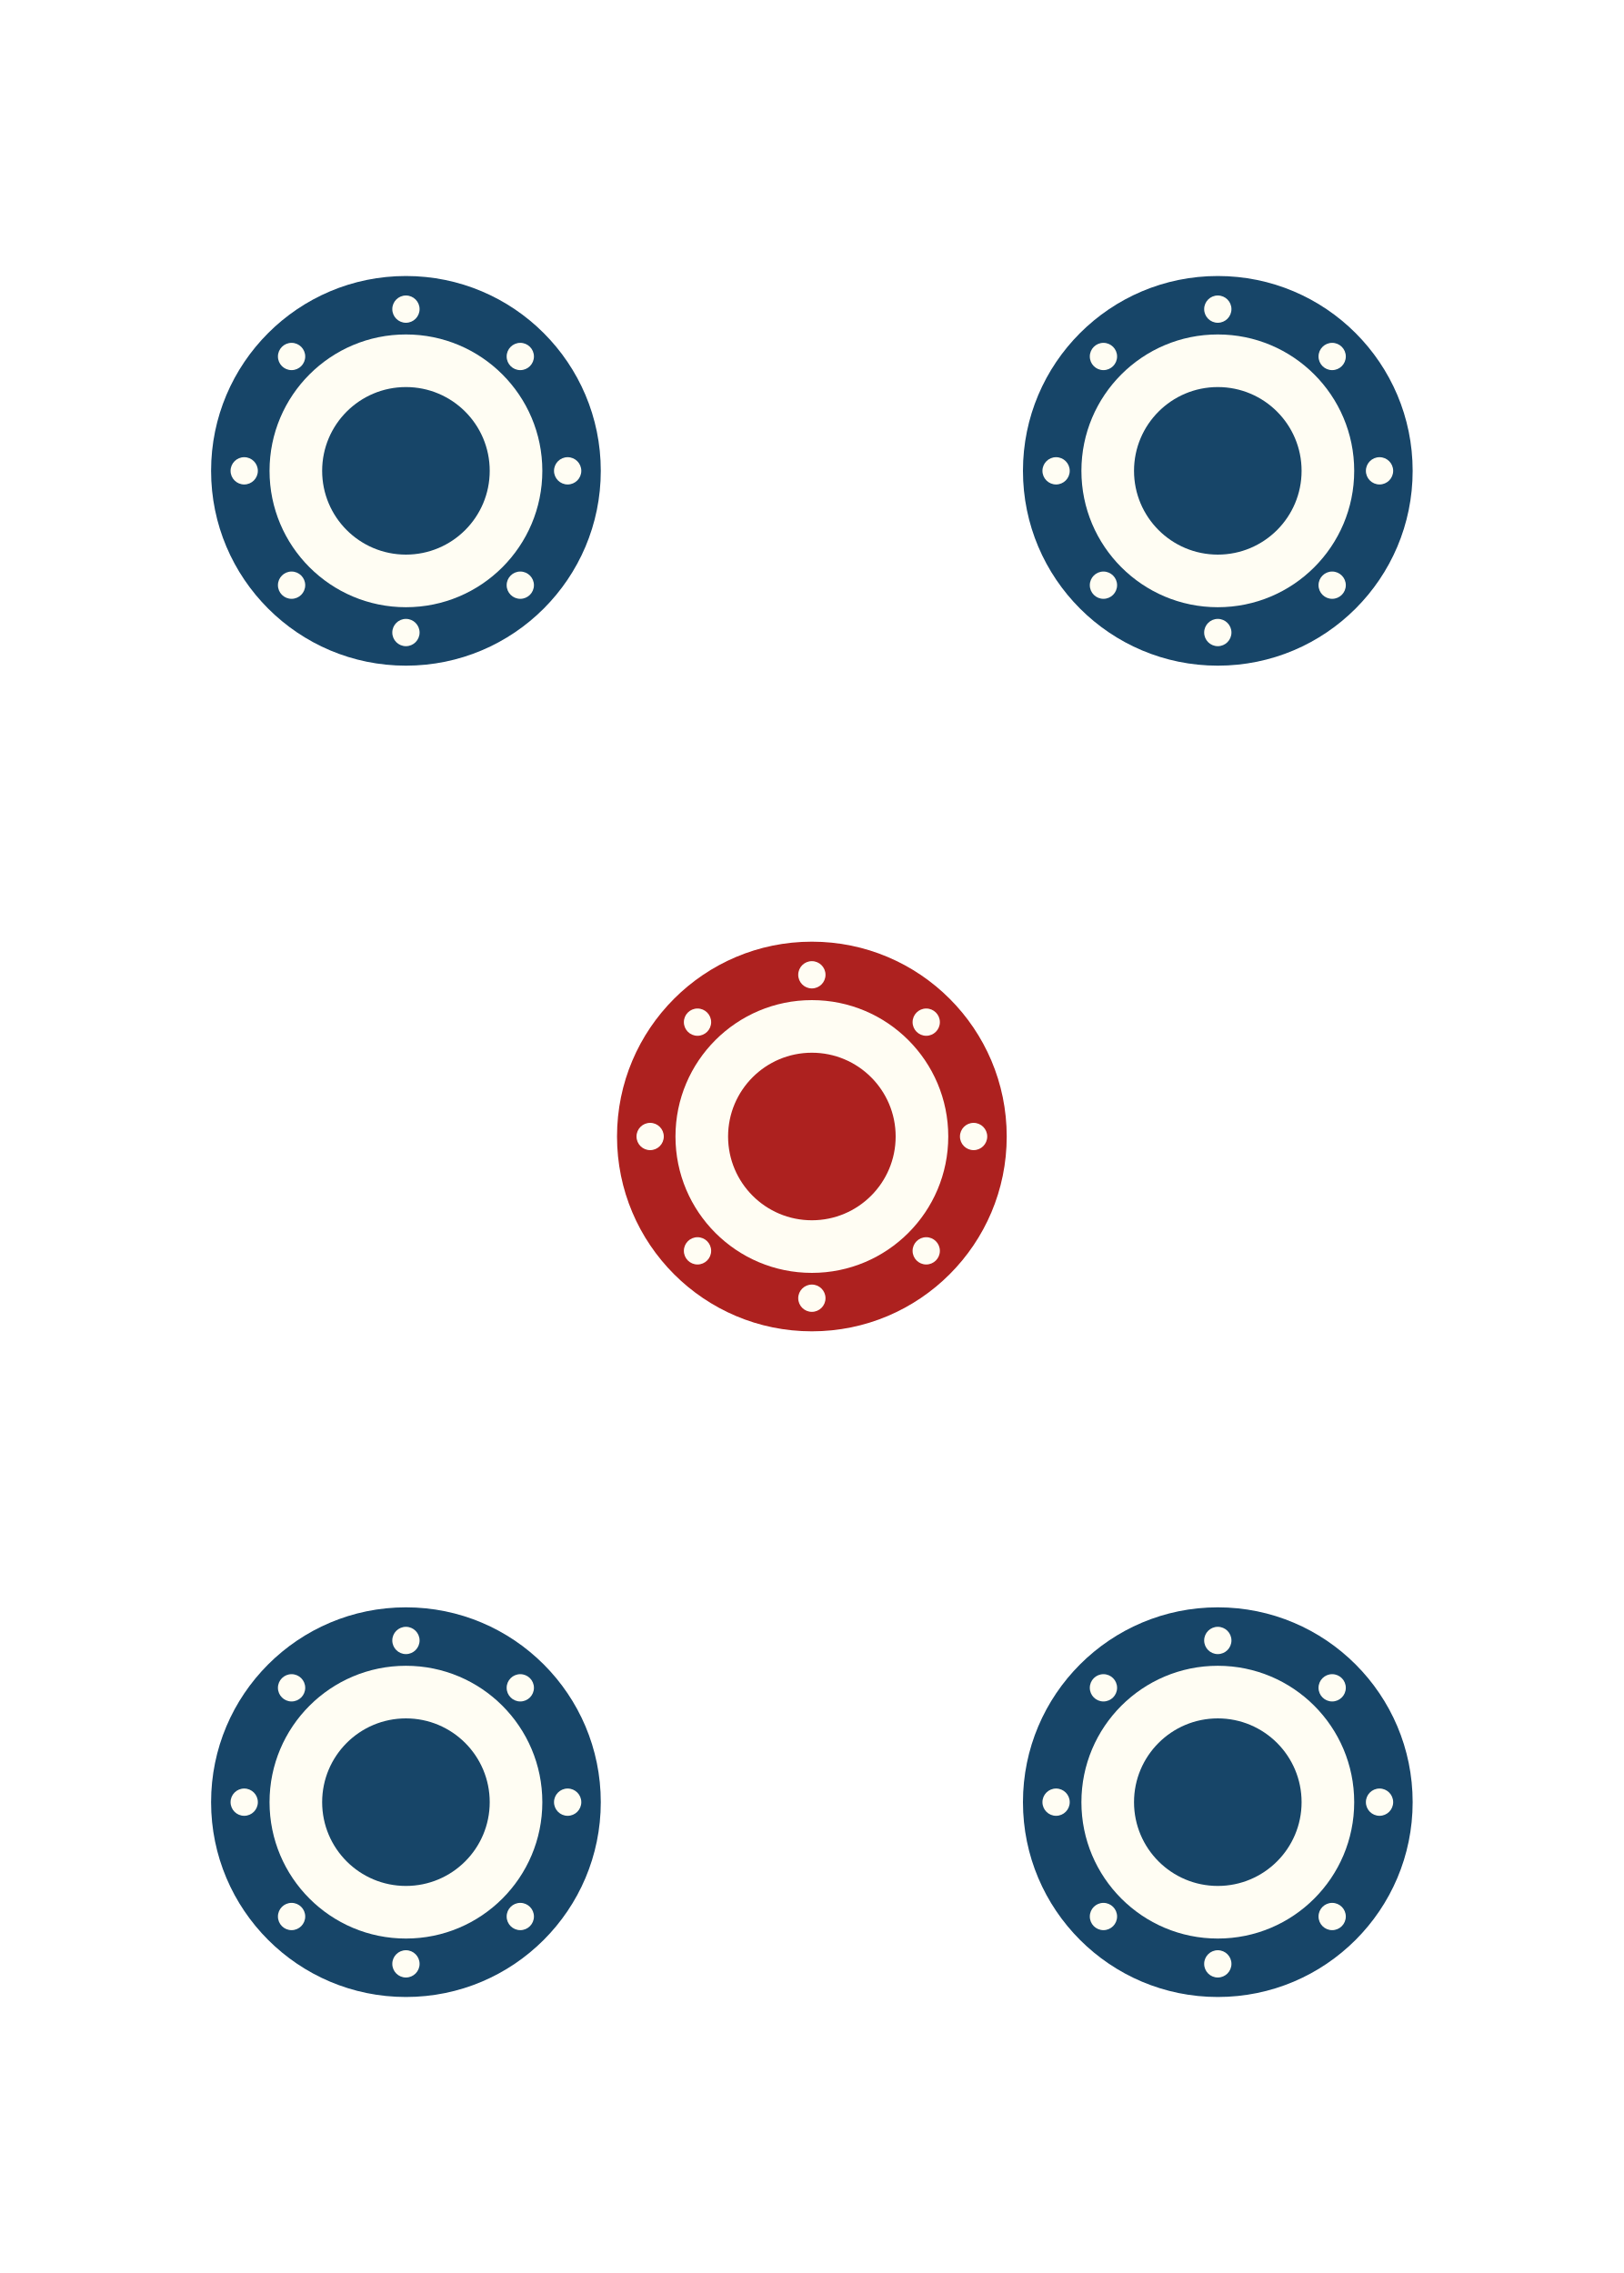
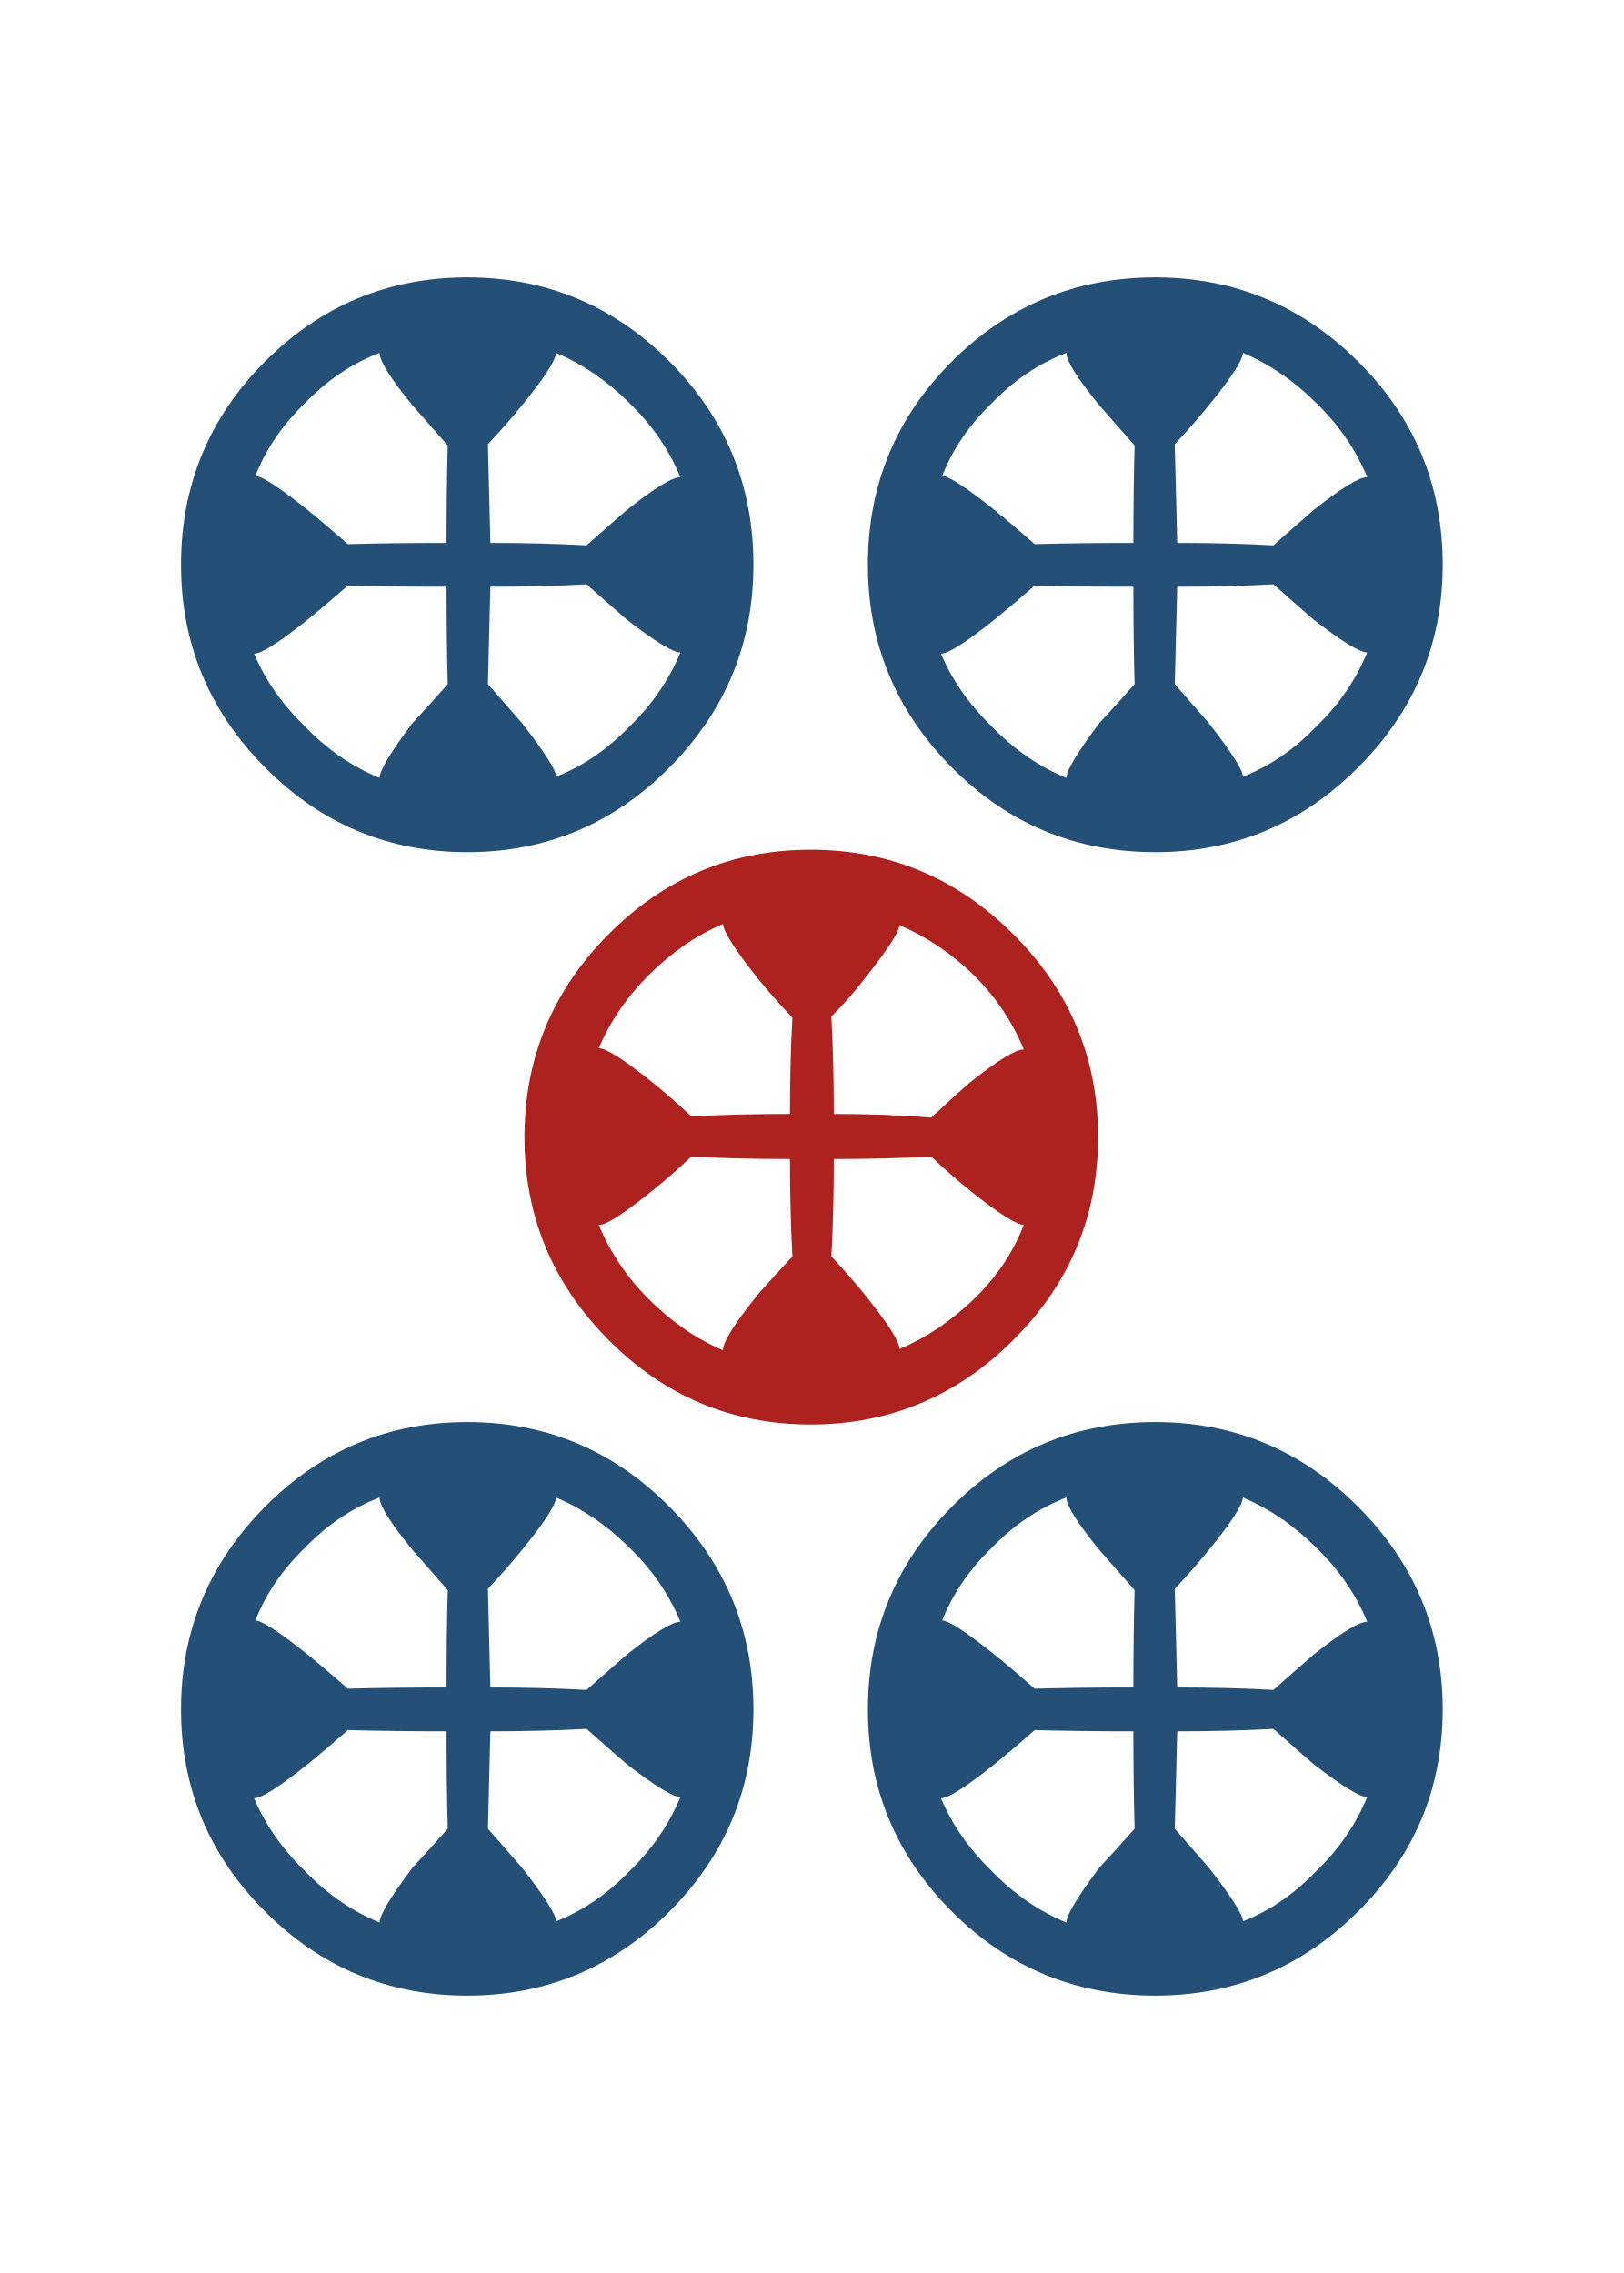
<svg xmlns="http://www.w3.org/2000/svg" viewBox="0 0 100 140">
-   <circle cx="25" cy="29" r="12" fill="#174568" />
-   <circle cx="25" cy="29" r="8.4" fill="#fffdf3" />
-   <circle cx="25" cy="29" r="5.16" fill="#174568" />
-   <circle cx="34.96" cy="29.0" r="0.84" fill="#fffdf3" />
-   <circle cx="32.043" cy="36.043" r="0.84" fill="#fffdf3" />
-   <circle cx="25.0" cy="38.96" r="0.84" fill="#fffdf3" />
-   <circle cx="17.957" cy="36.043" r="0.84" fill="#fffdf3" />
-   <circle cx="15.04" cy="29.0" r="0.84" fill="#fffdf3" />
-   <circle cx="17.957" cy="21.957" r="0.84" fill="#fffdf3" />
-   <circle cx="25" cy="19.04" r="0.84" fill="#fffdf3" />
-   <circle cx="32.043" cy="21.957" r="0.84" fill="#fffdf3" />
-   <circle cx="75" cy="29" r="12" fill="#174568" />
-   <circle cx="75" cy="29" r="8.4" fill="#fffdf3" />
-   <circle cx="75" cy="29" r="5.16" fill="#174568" />
-   <circle cx="84.96" cy="29.0" r="0.84" fill="#fffdf3" />
-   <circle cx="82.043" cy="36.043" r="0.84" fill="#fffdf3" />
-   <circle cx="75.0" cy="38.96" r="0.84" fill="#fffdf3" />
-   <circle cx="67.957" cy="36.043" r="0.84" fill="#fffdf3" />
-   <circle cx="65.04" cy="29.0" r="0.84" fill="#fffdf3" />
-   <circle cx="67.957" cy="21.957" r="0.84" fill="#fffdf3" />
-   <circle cx="75.0" cy="19.04" r="0.84" fill="#fffdf3" />
-   <circle cx="82.043" cy="21.957" r="0.84" fill="#fffdf3" />
-   <circle cx="50" cy="70" r="12" fill="#ad211f" />
-   <circle cx="50" cy="70" r="8.4" fill="#fffdf3" />
-   <circle cx="50" cy="70" r="5.16" fill="#ad211f" />
-   <circle cx="59.96" cy="70.0" r="0.84" fill="#fffdf3" />
-   <circle cx="57.043" cy="77.043" r="0.84" fill="#fffdf3" />
-   <circle cx="50.0" cy="79.96" r="0.84" fill="#fffdf3" />
-   <circle cx="42.957" cy="77.043" r="0.84" fill="#fffdf3" />
-   <circle cx="40.04" cy="70.0" r="0.84" fill="#fffdf3" />
-   <circle cx="42.957" cy="62.957" r="0.84" fill="#fffdf3" />
-   <circle cx="50.0" cy="60.04" r="0.84" fill="#fffdf3" />
-   <circle cx="57.043" cy="62.957" r="0.84" fill="#fffdf3" />
-   <circle cx="25" cy="111" r="12" fill="#174568" />
-   <circle cx="25" cy="111" r="8.4" fill="#fffdf3" />
-   <circle cx="25" cy="111" r="5.16" fill="#174568" />
-   <circle cx="34.96" cy="111.0" r="0.84" fill="#fffdf3" />
-   <circle cx="32.043" cy="118.043" r="0.84" fill="#fffdf3" />
-   <circle cx="25.0" cy="120.96" r="0.84" fill="#fffdf3" />
-   <circle cx="17.957" cy="118.043" r="0.84" fill="#fffdf3" />
-   <circle cx="15.04" cy="111.0" r="0.84" fill="#fffdf3" />
-   <circle cx="17.957" cy="103.957" r="0.84" fill="#fffdf3" />
-   <circle cx="25" cy="101.04" r="0.84" fill="#fffdf3" />
-   <circle cx="32.043" cy="103.957" r="0.84" fill="#fffdf3" />
-   <circle cx="75" cy="111" r="12" fill="#174568" />
-   <circle cx="75" cy="111" r="8.4" fill="#fffdf3" />
-   <circle cx="75" cy="111" r="5.16" fill="#174568" />
-   <circle cx="84.96" cy="111.0" r="0.84" fill="#fffdf3" />
-   <circle cx="82.043" cy="118.043" r="0.84" fill="#fffdf3" />
-   <circle cx="75.0" cy="120.96" r="0.84" fill="#fffdf3" />
-   <circle cx="67.957" cy="118.043" r="0.84" fill="#fffdf3" />
-   <circle cx="65.04" cy="111.0" r="0.84" fill="#fffdf3" />
-   <circle cx="67.957" cy="103.957" r="0.84" fill="#fffdf3" />
-   <circle cx="75.0" cy="101.04" r="0.84" fill="#fffdf3" />
-   <circle cx="82.043" cy="103.957" r="0.84" fill="#fffdf3" />
+   <path d="M398 1014Q301 1014 232.0 1083.5Q163 1153 163 1250Q163 1348 232.0 1417.0Q301 1486 398 1486Q495 1486 564.0 1417.0Q633 1348 633 1250Q633 1153 564.0 1083.5Q495 1014 398 1014ZM963 1014Q865 1014 796.0 1083.5Q727 1153 727 1250Q727 1348 796.0 1417.0Q865 1486 963 1486Q1060 1486 1129.5 1417.0Q1199 1348 1199 1250Q1199 1153 1129.5 1083.5Q1060 1014 963 1014ZM398 75Q301 75 232.0 144.0Q163 213 163 310Q163 407 232.0 476.5Q301 546 398 546Q495 546 564.0 476.5Q633 407 633 310Q633 213 564.0 144.0Q495 75 398 75ZM963 75Q865 75 796.0 144.0Q727 213 727 310Q727 407 796.0 476.5Q865 546 963 546Q1060 546 1129.5 476.5Q1199 407 1199 310Q1199 213 1129.5 144.0Q1060 75 963 75ZM471 1076Q504 1089 531 1117Q559 1144 573 1178Q564 1178 529 1205Q514 1218 496 1234Q460 1232 417 1232Q416 1188 415 1152Q430 1135 443 1120Q471 1084 471 1076ZM573 1322Q559 1356 531 1383Q504 1410 471 1424Q470 1414 443 1381Q430 1365 415 1349Q416 1312 417 1268Q460 1268 496 1266Q514 1282 529 1295Q563 1322 573 1322ZM326 1424Q292 1411 265 1383Q237 1356 224 1323Q232 1323 267 1295Q283 1282 300 1267Q336 1268 381 1268Q381 1312 382 1348Q367 1365 353 1381Q326 1414 326 1424ZM223 1177Q237 1144 265 1117Q292 1089 326 1075Q326 1084 353 1120Q367 1135 382 1152Q381 1188 381 1232Q336 1232 300 1233Q283 1218 267 1205Q232 1177 223 1177ZM1035 1076Q1068 1089 1095 1117Q1123 1144 1137 1178Q1128 1178 1093 1205Q1078 1218 1060 1234Q1024 1232 981 1232Q980 1188 979 1152Q994 1135 1007 1120Q1035 1084 1035 1076ZM1137 1322Q1123 1356 1095 1383Q1068 1410 1035 1424Q1034 1414 1007 1381Q994 1365 979 1349Q980 1312 981 1268Q1024 1268 1060 1266Q1078 1282 1093 1295Q1127 1322 1137 1322ZM890 1424Q856 1411 829 1383Q801 1356 788 1323Q796 1323 831 1295Q847 1282 864 1267Q900 1268 945 1268Q945 1312 946 1348Q931 1365 917 1381Q890 1414 890 1424ZM787 1177Q801 1144 829 1117Q856 1089 890 1075Q890 1084 917 1120Q931 1135 946 1152Q945 1188 945 1232Q900 1232 864 1233Q847 1218 831 1205Q796 1177 787 1177ZM471 136Q504 149 531 177Q559 204 573 238Q564 238 529 265Q514 278 496 294Q460 292 417 292Q416 248 415 212Q430 195 443 180Q471 144 471 136ZM573 382Q559 416 531 443Q504 470 471 484Q470 474 443 441Q430 425 415 409Q416 372 417 328Q460 328 496 326Q514 342 529 355Q563 382 573 382ZM326 484Q292 471 265 443Q237 416 224 383Q232 383 267 355Q283 342 300 327Q336 328 381 328Q381 372 382 408Q367 425 353 441Q326 474 326 484ZM223 237Q237 204 265 177Q292 149 326 135Q326 144 353 180Q367 195 382 212Q381 248 381 292Q336 292 300 293Q283 278 267 265Q232 237 223 237ZM1035 136Q1068 149 1095 177Q1123 204 1137 238Q1128 238 1093 265Q1078 278 1060 294Q1024 292 981 292Q980 248 979 212Q994 195 1007 180Q1035 144 1035 136ZM1137 382Q1123 416 1095 443Q1068 470 1035 484Q1034 474 1007 441Q994 425 979 409Q980 372 981 328Q1024 328 1060 326Q1078 342 1093 355Q1127 382 1137 382ZM890 484Q856 471 829 443Q801 416 788 383Q796 383 831 355Q847 342 864 327Q900 328 945 328Q945 372 946 408Q931 425 917 441Q890 474 890 484ZM787 237Q801 204 829 177Q856 149 890 135Q890 144 917 180Q931 195 946 212Q945 248 945 292Q900 292 864 293Q847 278 831 265Q796 237 787 237Z" fill="#244f76" transform="matrix(0.075 0 0 -0.075 -1.075 128.5375)" />
+   <path d="M680 544Q583 544 514.0 613.5Q445 683 445 780Q445 877 514.0 946.5Q583 1016 680 1016Q777 1016 846.5 946.5Q916 877 916 780Q916 683 846.5 613.5Q777 544 680 544ZM753 606Q786 620 814 647Q842 674 855 708Q846 708 811 736Q796 748 779 764Q742 762 699 762Q699 719 697 682Q713 665 725 650Q753 615 753 606ZM855 852Q841 886 814 913Q786 940 753 954Q752 945 725 911Q713 895 697 879Q699 842 699 799Q742 799 779 796Q796 812 811 825Q845 852 855 852ZM608 955Q575 941 547 913Q520 886 506 853Q515 853 550 825Q565 813 582 797Q619 799 663 799Q663 842 665 878Q649 895 636 911Q609 945 608 955ZM506 708Q520 674 547 647Q575 619 608 605Q608 615 636 650Q649 665 665 682Q663 719 663 762Q619 762 582 764Q565 748 550 736Q514 707 506 708Z" fill="#ad211f" transform="matrix(0.075 0 0 -0.075 -1.075 128.5375)" />
</svg>
